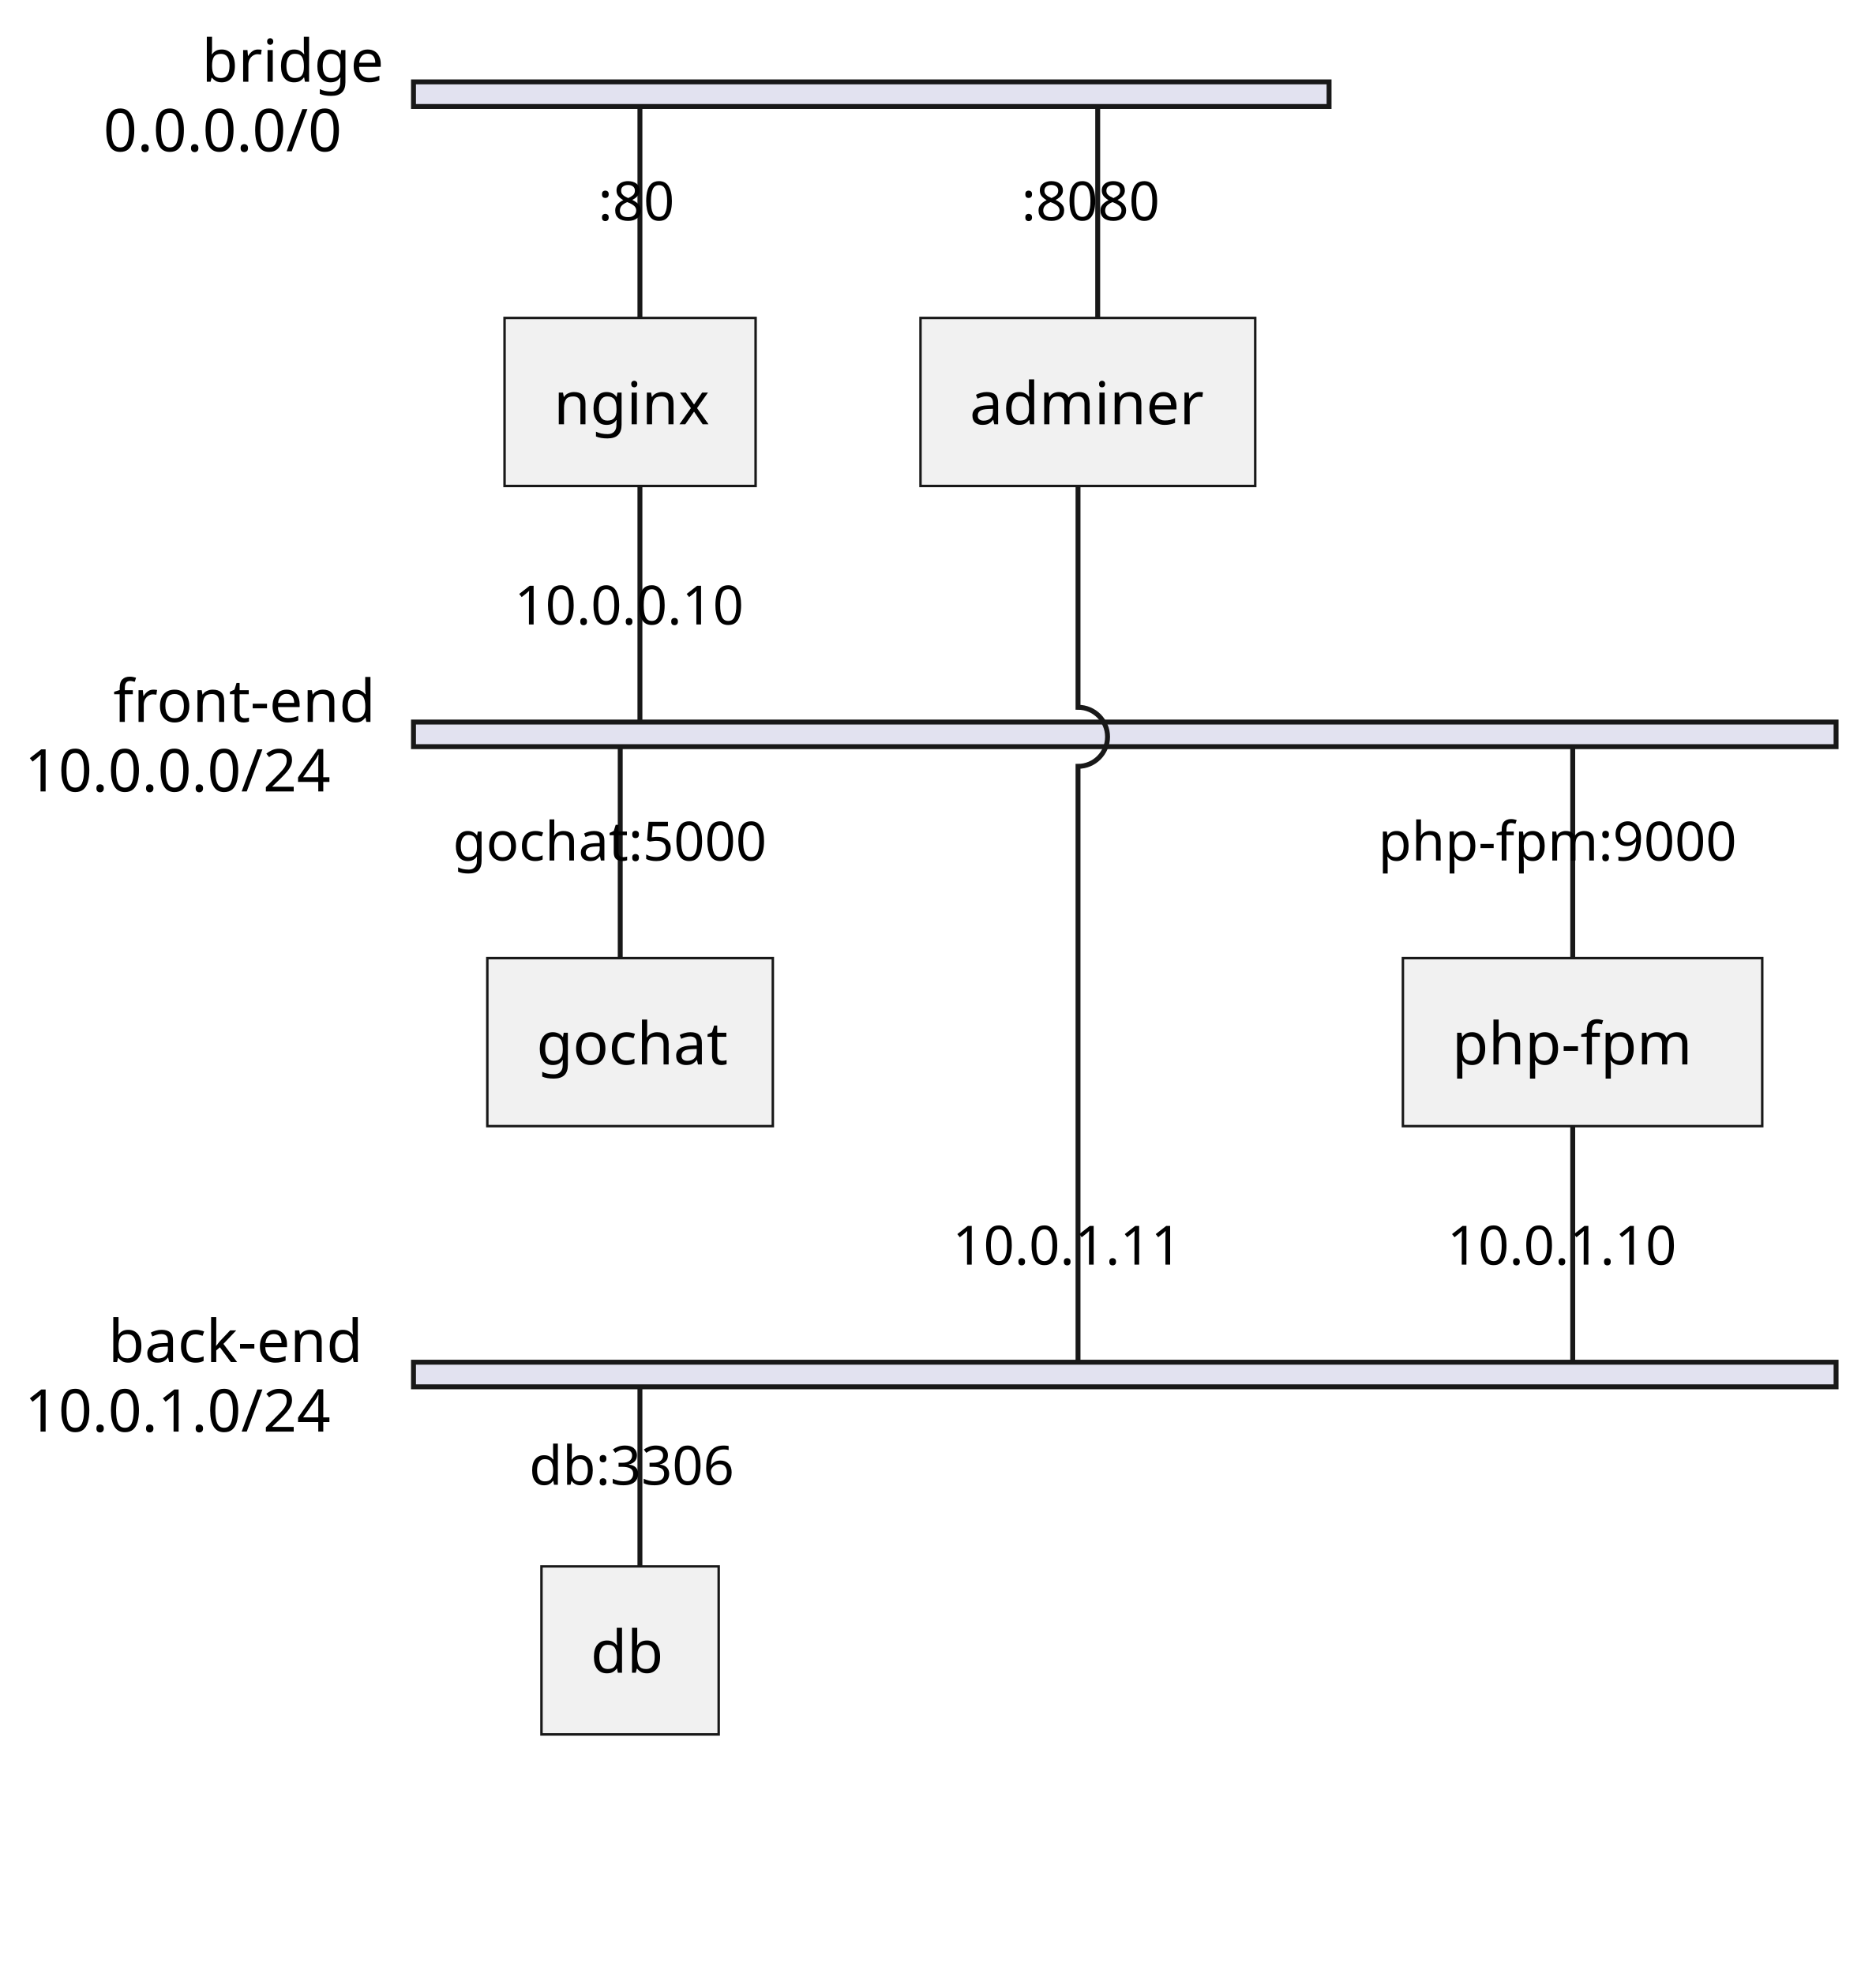
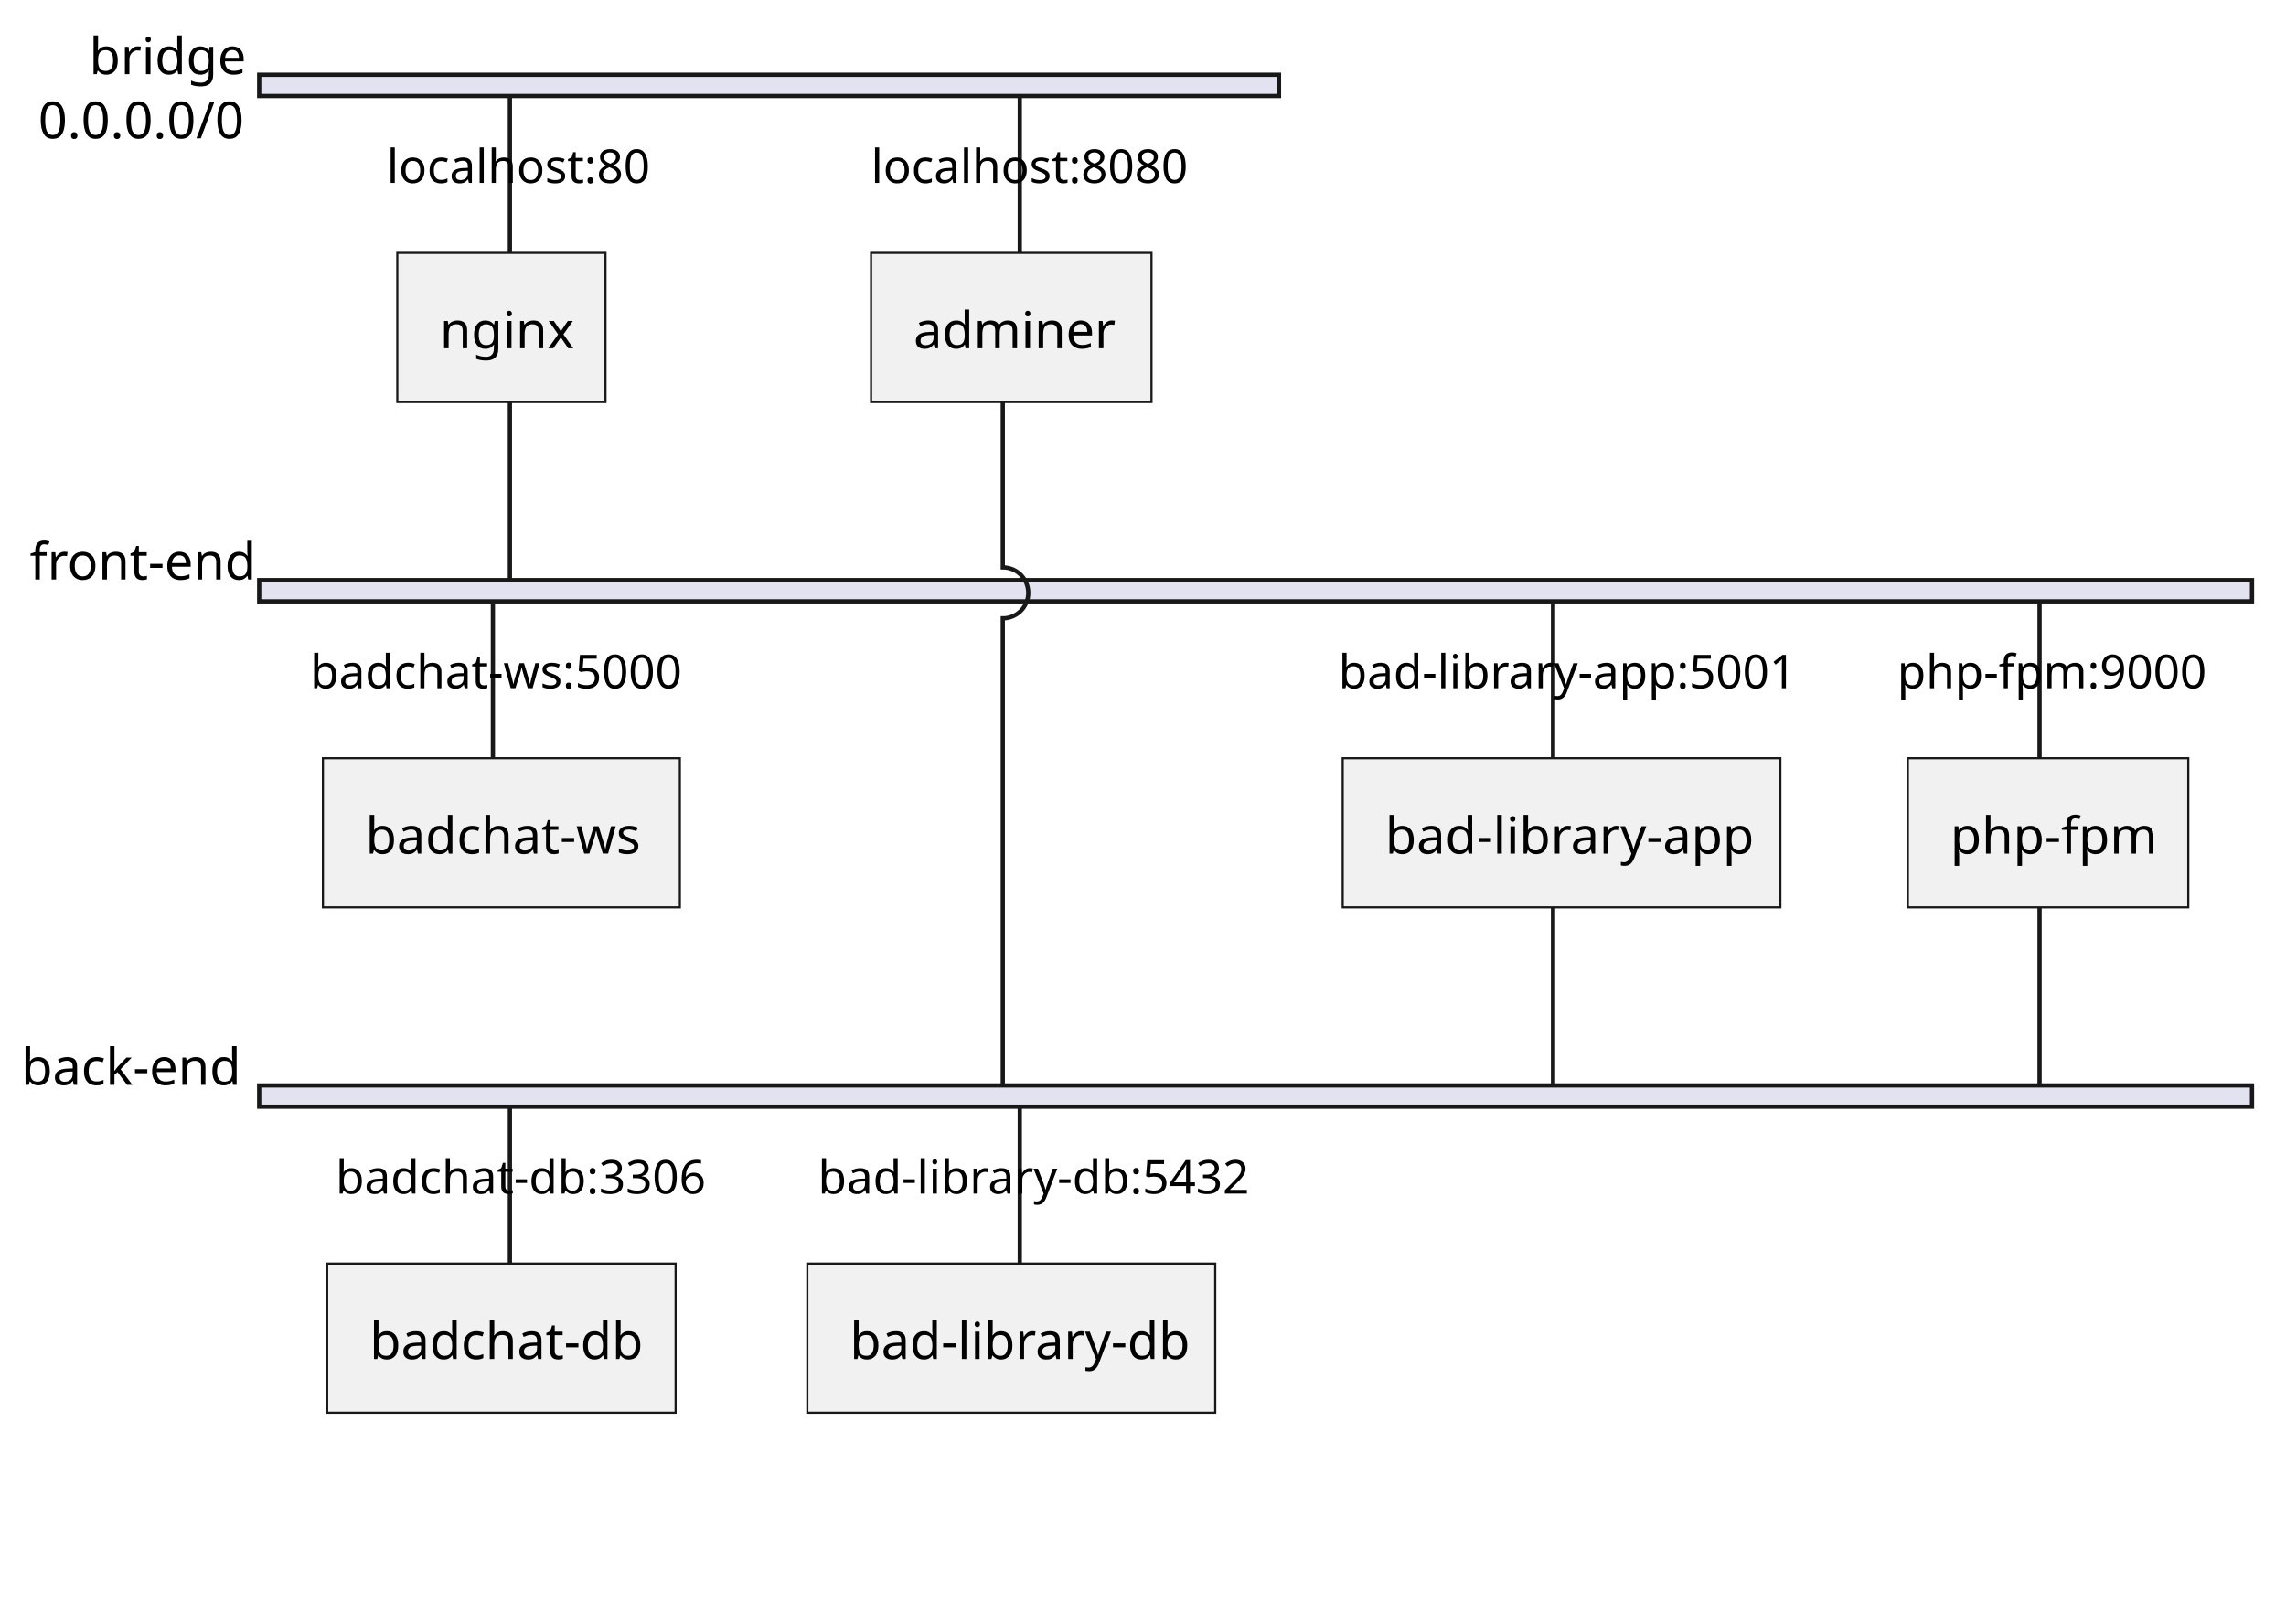
- <svg xmlns="http://www.w3.org/2000/svg" contentStyleType="text/css" height="401px" preserveAspectRatio="none" style="width:381px;height:401px;background:#FFFFFF;" version="1.1" viewBox="0 0 381 401" width="381px" zoomAndPan="magnify">
+ <svg xmlns="http://www.w3.org/2000/svg" contentStyleType="text/css" height="382px" preserveAspectRatio="none" style="width:538px;height:382px;background:#FFFFFF;" version="1.1" viewBox="0 0 538 382" width="538px" zoomAndPan="magnify">
  <defs />
  <g>
-     <text fill="#000000" font-family="sans-serif" font-size="12" lengthAdjust="spacing" textLength="38" x="41" y="16.602">bridge</text>
-     <text fill="#000000" font-family="sans-serif" font-size="12" lengthAdjust="spacing" textLength="58" x="21" y="30.734">0.0.0.0/0</text>
-     <text fill="#000000" font-family="sans-serif" font-size="12" lengthAdjust="spacing" textLength="56" x="23" y="146.644">front-end</text>
-     <text fill="#000000" font-family="sans-serif" font-size="12" lengthAdjust="spacing" textLength="74" x="5" y="160.777">10.0.0.0/24</text>
-     <text fill="#000000" font-family="sans-serif" font-size="12" lengthAdjust="spacing" textLength="57" x="22" y="276.688">back-end</text>
-     <text fill="#000000" font-family="sans-serif" font-size="12" lengthAdjust="spacing" textLength="74" x="5" y="290.82">10.0.1.0/24</text>
-     <rect fill="#E2E2F0" height="5" style="stroke:#181818;stroke-width:1.0;" width="186" x="84" y="16.633" />
-     <rect fill="#E2E2F0" height="5" style="stroke:#181818;stroke-width:1.0;" width="289" x="84" y="146.676" />
-     <rect fill="#E2E2F0" height="5" style="stroke:#181818;stroke-width:1.0;" width="289" x="84" y="276.719" />
-     <path d="M130,21.633 L130,64.588 " fill="none" style="stroke:#181818;stroke-width:1.0;" />
-     <text fill="#000000" font-family="sans-serif" font-size="11" lengthAdjust="spacing" textLength="17" x="121.5" y="44.768">:80</text>
-     <path d="M130,98.721 L130,146.676 " fill="none" style="stroke:#181818;stroke-width:1.0;" />
-     <text fill="#000000" font-family="sans-serif" font-size="11" lengthAdjust="spacing" textLength="51" x="104.5" y="126.856">10.0.0.10</text>
-     <path d="M223,21.633 L223,64.588 " fill="none" style="stroke:#181818;stroke-width:1.0;" />
-     <text fill="#000000" font-family="sans-serif" font-size="11" lengthAdjust="spacing" textLength="31" x="207.5" y="44.768">:8080</text>
-     <path d="M219,98.721 L219,143.676 A4,4 0 0 1 219,155.676 L219,276.719 " fill="none" style="stroke:#181818;stroke-width:1.0;" />
-     <text fill="#000000" font-family="sans-serif" font-size="11" lengthAdjust="spacing" textLength="51" x="193.5" y="256.898">10.0.1.11</text>
-     <path d="M126,151.676 L126,194.631 " fill="none" style="stroke:#181818;stroke-width:1.0;" />
-     <text fill="#000000" font-family="sans-serif" font-size="11" lengthAdjust="spacing" textLength="68" x="92" y="174.81">gochat:5000</text>
-     <path d="M319.5,151.676 L319.5,194.631 " fill="none" style="stroke:#181818;stroke-width:1.0;" />
-     <text fill="#000000" font-family="sans-serif" font-size="11" lengthAdjust="spacing" textLength="79" x="280" y="174.81">php-fpm:9000</text>
-     <path d="M319.5,228.764 L319.5,276.719 " fill="none" style="stroke:#181818;stroke-width:1.0;" />
-     <text fill="#000000" font-family="sans-serif" font-size="11" lengthAdjust="spacing" textLength="51" x="294" y="256.898">10.0.1.10</text>
-     <path d="M130,281.719 L130,318.196 " fill="none" style="stroke:#181818;stroke-width:1.0;" />
-     <text fill="#000000" font-family="sans-serif" font-size="11" lengthAdjust="spacing" textLength="45" x="107.5" y="301.615">db:3306</text>
-     <rect fill="#F1F1F1" height="34.133" style="stroke:#181818;stroke-width:0.5;" width="51" x="102.5" y="64.588" />
-     <text fill="#000000" font-family="sans-serif" font-size="12" lengthAdjust="spacing" textLength="31" x="112.5" y="86.189">nginx</text>
-     <rect fill="#F1F1F1" height="34.133" style="stroke:#181818;stroke-width:0.5;" width="68" x="187" y="64.588" />
-     <text fill="#000000" font-family="sans-serif" font-size="12" lengthAdjust="spacing" textLength="48" x="197" y="86.189">adminer</text>
-     <rect fill="#F1F1F1" height="34.133" style="stroke:#181818;stroke-width:0.5;" width="58" x="99" y="194.631" />
-     <text fill="#000000" font-family="sans-serif" font-size="12" lengthAdjust="spacing" textLength="38" x="109" y="216.232">gochat</text>
-     <rect fill="#F1F1F1" height="34.133" style="stroke:#181818;stroke-width:0.5;" width="73" x="285" y="194.631" />
-     <text fill="#000000" font-family="sans-serif" font-size="12" lengthAdjust="spacing" textLength="53" x="295" y="216.232">php-fpm</text>
-     <rect fill="#F1F1F1" height="34.133" style="stroke:#181818;stroke-width:0.5;" width="36" x="110" y="318.196" />
-     <text fill="#000000" font-family="sans-serif" font-size="12" lengthAdjust="spacing" textLength="16" x="120" y="339.798">db</text>
+     <text fill="#000000" font-family="sans-serif" font-size="12" lengthAdjust="spacing" textLength="35" x="21" y="17.457">bridge</text>
+     <text fill="#000000" font-family="sans-serif" font-size="12" lengthAdjust="spacing" textLength="47" x="9" y="32.551">0.0.0.0/0</text>
+     <text fill="#000000" font-family="sans-serif" font-size="12" lengthAdjust="spacing" textLength="49" x="7" y="136.387">front-end</text>
+     <text fill="#000000" font-family="sans-serif" font-size="12" lengthAdjust="spacing" textLength="3" x="53" y="151.481"> </text>
+     <text fill="#000000" font-family="sans-serif" font-size="12" lengthAdjust="spacing" textLength="51" x="5" y="255.316">back-end</text>
+     <text fill="#000000" font-family="sans-serif" font-size="12" lengthAdjust="spacing" textLength="3" x="53" y="270.41"> </text>
+     <rect fill="#E2E2F0" height="5" style="stroke:#181818;stroke-width:1.0;" width="240" x="61" y="17.594" />
+     <rect fill="#E2E2F0" height="5" style="stroke:#181818;stroke-width:1.0;" width="469" x="61" y="136.523" />
+     <rect fill="#E2E2F0" height="5" style="stroke:#181818;stroke-width:1.0;" width="469" x="61" y="255.453" />
+     <path d="M120,22.594 L120,59.512 " fill="none" style="stroke:#181818;stroke-width:1.0;" />
+     <text fill="#000000" font-family="sans-serif" font-size="11" lengthAdjust="spacing" textLength="58" x="91" y="43.054">localhost:80</text>
+     <path d="M120,94.606 L120,136.523 " fill="none" style="stroke:#181818;stroke-width:1.0;" />
+     <path d="M240,22.594 L240,59.512 " fill="none" style="stroke:#181818;stroke-width:1.0;" />
+     <text fill="#000000" font-family="sans-serif" font-size="11" lengthAdjust="spacing" textLength="70" x="205" y="43.054">localhost:8080</text>
+     <path d="M236,94.606 L236,133.523 A4,4 0 0 1 236,145.523 L236,255.453 " fill="none" style="stroke:#181818;stroke-width:1.0;" />
+     <path d="M116,141.523 L116,178.441 " fill="none" style="stroke:#181818;stroke-width:1.0;" />
+     <text fill="#000000" font-family="sans-serif" font-size="11" lengthAdjust="spacing" textLength="86" x="73" y="161.983">badchat-ws:5000</text>
+     <path d="M365.5,141.523 L365.5,178.441 " fill="none" style="stroke:#181818;stroke-width:1.0;" />
+     <text fill="#000000" font-family="sans-serif" font-size="11" lengthAdjust="spacing" textLength="101" x="315" y="161.983">bad-library-app:5001</text>
+     <path d="M365.5,213.535 L365.5,255.453 " fill="none" style="stroke:#181818;stroke-width:1.0;" />
+     <path d="M480,141.523 L480,178.441 " fill="none" style="stroke:#181818;stroke-width:1.0;" />
+     <text fill="#000000" font-family="sans-serif" font-size="11" lengthAdjust="spacing" textLength="67" x="446.5" y="161.983">php-fpm:9000</text>
+     <path d="M480,213.535 L480,255.453 " fill="none" style="stroke:#181818;stroke-width:1.0;" />
+     <path d="M120,260.453 L120,297.371 " fill="none" style="stroke:#181818;stroke-width:1.0;" />
+     <text fill="#000000" font-family="sans-serif" font-size="11" lengthAdjust="spacing" textLength="82" x="79" y="280.913">badchat-db:3306</text>
+     <path d="M240,260.453 L240,297.371 " fill="none" style="stroke:#181818;stroke-width:1.0;" />
+     <text fill="#000000" font-family="sans-serif" font-size="11" lengthAdjust="spacing" textLength="95" x="192.5" y="280.913">bad-library-db:5432</text>
+     <rect fill="#F1F1F1" height="35.094" style="stroke:#181818;stroke-width:0.5;" width="49" x="93.5" y="59.512" />
+     <text fill="#000000" font-family="sans-serif" font-size="12" lengthAdjust="spacing" textLength="29" x="103.5" y="81.969">nginx</text>
+     <rect fill="#F1F1F1" height="35.094" style="stroke:#181818;stroke-width:0.5;" width="66" x="205" y="59.512" />
+     <text fill="#000000" font-family="sans-serif" font-size="12" lengthAdjust="spacing" textLength="46" x="215" y="81.969">adminer</text>
+     <rect fill="#F1F1F1" height="35.094" style="stroke:#181818;stroke-width:0.5;" width="84" x="76" y="178.441" />
+     <text fill="#000000" font-family="sans-serif" font-size="12" lengthAdjust="spacing" textLength="64" x="86" y="200.898">badchat-ws</text>
+     <rect fill="#F1F1F1" height="35.094" style="stroke:#181818;stroke-width:0.5;" width="103" x="316" y="178.441" />
+     <text fill="#000000" font-family="sans-serif" font-size="12" lengthAdjust="spacing" textLength="83" x="326" y="200.898">bad-library-app</text>
+     <rect fill="#F1F1F1" height="35.094" style="stroke:#181818;stroke-width:0.5;" width="66" x="449" y="178.441" />
+     <text fill="#000000" font-family="sans-serif" font-size="12" lengthAdjust="spacing" textLength="46" x="459" y="200.898">php-fpm</text>
+     <rect fill="#F1F1F1" height="35.094" style="stroke:#181818;stroke-width:0.5;" width="82" x="77" y="297.371" />
+     <text fill="#000000" font-family="sans-serif" font-size="12" lengthAdjust="spacing" textLength="62" x="87" y="319.828">badchat-db</text>
+     <rect fill="#F1F1F1" height="35.094" style="stroke:#181818;stroke-width:0.5;" width="96" x="190" y="297.371" />
+     <text fill="#000000" font-family="sans-serif" font-size="12" lengthAdjust="spacing" textLength="76" x="200" y="319.828">bad-library-db</text>
  </g>
</svg>
